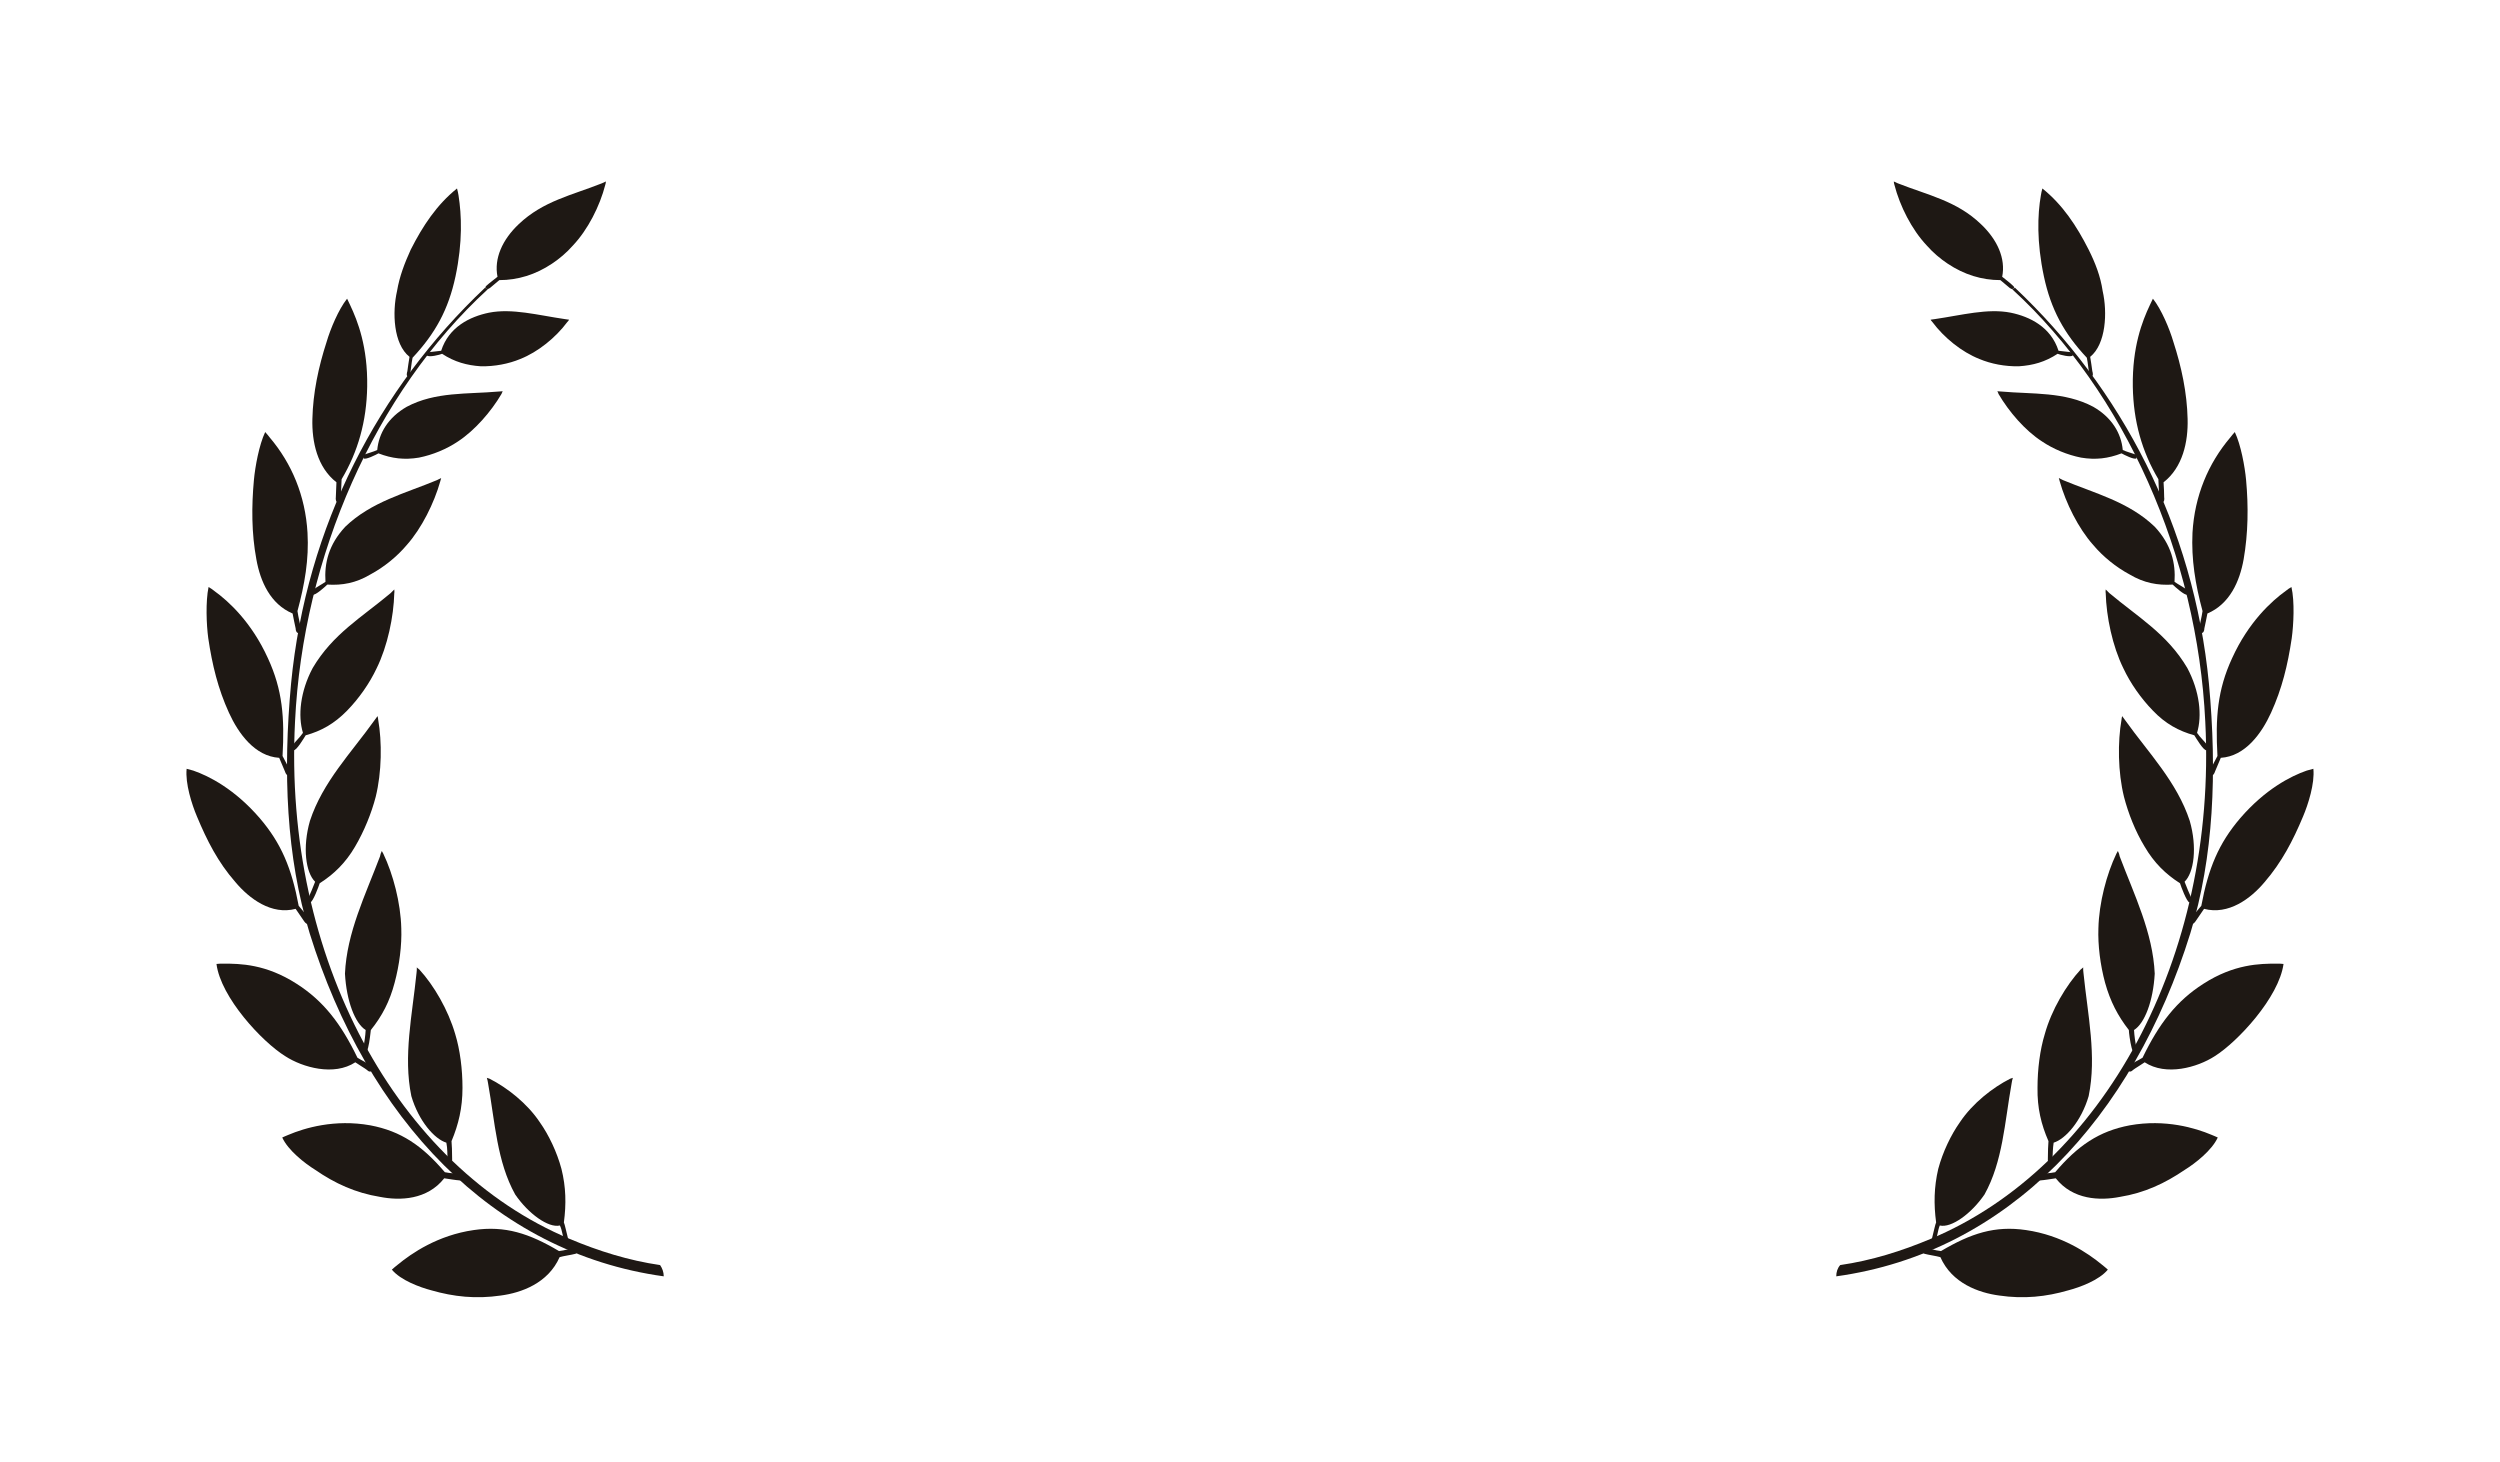
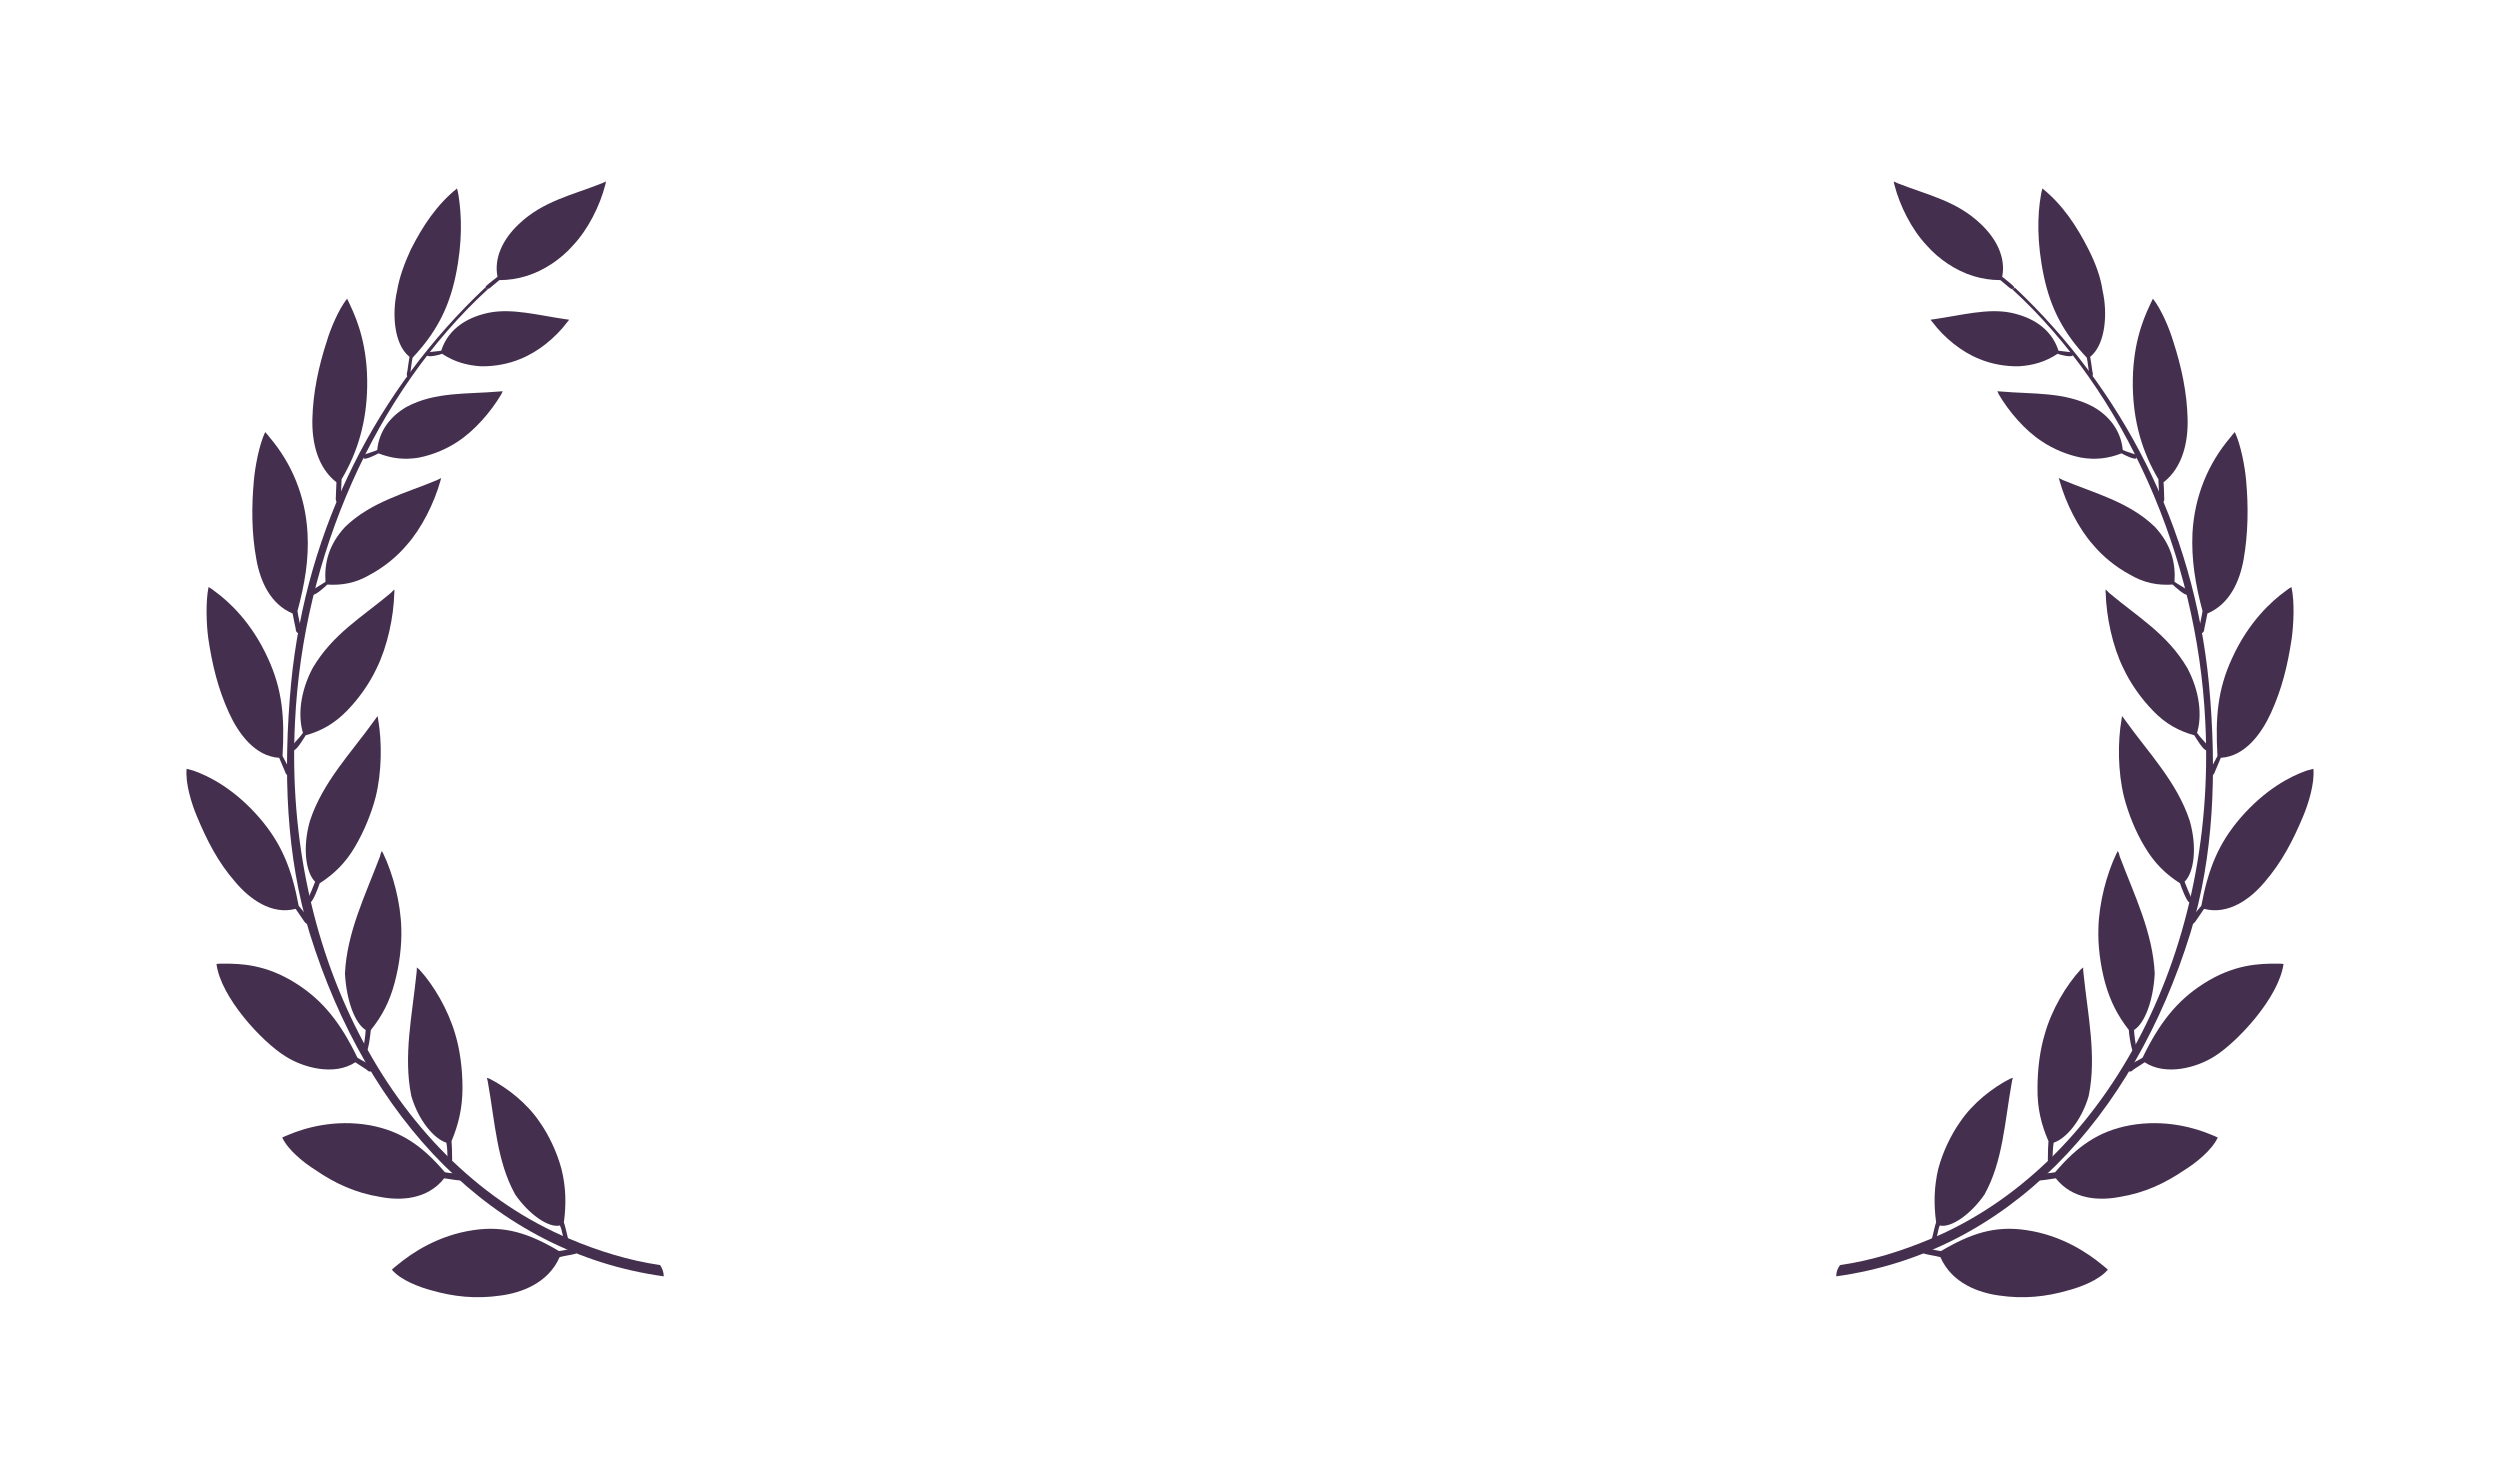
<svg xmlns="http://www.w3.org/2000/svg" version="1.1" id="Layer_1" x="0px" y="0px" viewBox="0 0 821.1 480" enable-background="new 0 0 821.1 480" xml:space="preserve">
  <g>
    <g>
-       <path fill-rule="evenodd" clip-rule="evenodd" fill="#1E1814" d="M603.1,419.2c56.4-7.8,97.5-52.1,116.3-112.7    c7.7-25.1,8.8-52.9,6.1-82c-5-51.9-28.8-97-63.6-129.9c-0.1-0.2-0.2-0.2-0.2-0.1c-0.1,0.2-0.4,0.3-0.6,0.4c-0.2,0.1-0.2,0-0.1,0.2    c36.9,33.8,60.7,87.5,63.3,141.9c4,77.6-33.7,146.3-90.2,169.9c-9.5,4-19.4,7.1-29.7,8.6C603.5,416.5,603.1,417.8,603.1,419.2" />
-       <path fill-rule="evenodd" clip-rule="evenodd" fill="#1E1814" d="M743.8,289.7c-4.6,5.5-11.9,10.9-19.9,8.8    c-0.4,0.6-2.5,3.7-2.8,4.1c-0.4,0.6-1,1.1-1.5,0.7c-0.3-0.2-0.6-0.7-0.2-1.4c1.1-1.4,2.3-2.9,3.6-4.4c2.3-12.3,5.7-20.5,12.8-28.8    c8.2-9.5,16.6-13.8,21.8-15.6c0.8-0.2,1.5-0.4,2.2-0.6c0.5,4.8-1.7,11.7-3.4,15.7C753.1,276.1,749.4,283.2,743.8,289.7" />
-       <path fill-rule="evenodd" clip-rule="evenodd" fill="#1E1814" d="M675.8,116.2c0.7,0.3,4.5,1.3,5,0.5c0.2-0.2,0-1-0.4-1    c-1.4-0.2-3-0.3-4.3-0.5c-2.5-7.8-9.4-11.2-15.7-12.5c-7.6-1.5-16,0.8-24.9,2.1c-0.4,0.1-1,0.1-1.4,0.2c0.1,0.3,0.4,0.5,0.6,0.8    c3.8,5.1,9.6,9.8,15.4,12.1c3.8,1.6,8.4,2.5,13,2.4C667.7,120,671.7,118.9,675.8,116.2" />
-       <path fill-rule="evenodd" clip-rule="evenodd" fill="#1E1814" d="M661,94.9c-0.3,0.1-0.3,0-0.9-0.3c-1.1-1-2-1.6-3.1-2.6    c-6.1,0-11.9-1.8-17.3-5.4c-2.4-1.6-4.8-3.6-6.9-6c-4.9-5.2-8.8-12.9-10.6-19.9c-0.1-0.4-0.2-0.7-0.2-1.1c0.5,0.2,0.9,0.4,1.3,0.6    c9.9,3.9,19.4,5.8,27.3,13.4c5.4,5.1,8.2,11.3,7,17.3c1.2,1,2.5,1.9,3.6,3C661.9,94.5,661.3,94.9,661,94.9" />
-       <path fill-rule="evenodd" clip-rule="evenodd" fill="#1E1814" d="M696.8,148.9c0.7,0.4,4.4,2.3,4.9,1.6c0.2-0.2,0.1-1.1-0.2-1.2    c-1.4-0.5-3-0.9-4.3-1.5c-0.5-5.5-3.6-10.7-9.7-14.2c-9.4-5-20-4.1-30.1-5c-0.5,0-1-0.1-1.4-0.1c0.2,0.3,0.3,0.6,0.4,0.9    c3.4,5.8,8.7,12,14.3,15.6c3.7,2.5,8.3,4.4,12.8,5.3C688.3,151.1,692.4,150.6,696.8,148.9" />
-       <path fill-rule="evenodd" clip-rule="evenodd" fill="#1E1814" d="M745.9,234.1c-3.1,6.8-8.5,14.3-16.5,14.8    c-0.3,0.7-1.7,4-1.9,4.5c-0.2,0.7-0.7,1.5-1.3,1.2c-0.3-0.1-0.6-0.5-0.5-1.2c0.8-1.8,1.7-3.3,2.6-5.1c-0.7-12.6,0-21.7,4.8-32.1    c5.4-11.9,13-18.8,17.6-22.1c0.6-0.5,1.2-0.9,1.9-1.3c1.1,4.8,0.7,12.4,0.1,16.8C751.4,218.4,749.5,226.2,745.9,234.1" />
-       <path fill-rule="evenodd" clip-rule="evenodd" fill="#1E1814" d="M736.9,183.7c-1.3,7.3-4.6,14.7-11.9,17.8    c-0.1,0.8-0.9,4.3-1,4.9c0,0.7-0.3,1.6-1,1.5c-0.2-0.1-0.7-0.2-0.8-1c0.3-1.9,0.9-4.1,1.2-6.2c-2.4-8.9-3.7-17-3.3-25.7    c0.7-12.2,5.2-22.8,12.4-31.3c0.5-0.6,1-1.3,1.5-1.8c2,4.2,3.3,11.4,3.7,15.7C738.5,166.3,738.4,175.1,736.9,183.7" />
-       <path fill-rule="evenodd" clip-rule="evenodd" fill="#1E1814" d="M718.5,137.6c0.2,7.5-1.6,15.9-7.9,20.8c0.1,0.7,0.2,4.4,0.2,4.9    c0.1,0.7,0.1,1.6-0.7,1.7c-0.3,0-0.7,0-0.9-0.8c-0.1-1.9-0.2-4.8-0.3-6.8c-5.4-9.1-8.2-19-8.4-30.4c-0.2-13.1,3.1-21.5,5.6-26.8    c0.3-0.7,0.7-1.4,1-2.1c2.8,3.5,5.5,10,6.7,14.1C716.5,120.5,718.3,129,718.5,137.6" />
-       <path fill-rule="evenodd" clip-rule="evenodd" fill="#1E1814" d="M690.6,95.6c1.6,7,1.1,17.4-4.1,21.6c0.2,0.9,0.6,4.1,0.7,4.7    c0.2,0.7,0.4,1.5-0.3,1.8c-0.3,0.1-0.4,0.1-0.7-0.6c-0.3-2-0.4-3.6-0.8-5.6c-7.5-8-11.8-15.9-14.1-26.7c-2.4-11.3-2.1-20.3-1-26.6    c0.1-0.8,0.3-1.5,0.5-2.3c6.6,5.3,11.2,12.2,15.2,20.1C688.2,86.4,689.9,90.8,690.6,95.6" />
-       <path fill-rule="evenodd" clip-rule="evenodd" fill="#1E1814" d="M713.6,192c0.6,0.6,4,3.7,4.8,3.3c0.2-0.2,0.4-1.2,0-1.5    c-1.3-1-2.9-1.8-4.2-2.7c0.4-6.1-1-12.2-6.5-18.1c-8.5-8.2-19.8-11-30.1-15.3c-0.5-0.2-0.9-0.5-1.4-0.7c0.1,0.4,0.2,0.7,0.3,1.1    c2,7.1,6.1,15.4,11,20.9c3.2,3.8,7.5,7.3,12,9.7C704.2,191.5,708.7,192.3,713.6,192" />
-       <path fill-rule="evenodd" clip-rule="evenodd" fill="#1E1814" d="M720.7,241.5c0.5,0.8,3.1,5.2,4,4.9c0.3,0,0.7-1,0.4-1.5    c-1.1-1.5-2.5-2.7-3.5-4.2c1.7-5.6,0.9-13.6-3.2-21.3c-6.6-11.2-16.2-16.7-25.6-24.6c-0.4-0.4-0.8-0.8-1.2-1.2    c0,0.4-0.1,0.8,0,1.2c0.2,7.7,2.2,17.4,5.8,24.7c2.3,4.9,5.8,9.9,9.7,13.9C711.2,237.7,715.6,240.1,720.7,241.5" />
-       <path fill-rule="evenodd" clip-rule="evenodd" fill="#1E1814" d="M716,290.1c0.3,1,2.2,6.1,3.1,6.3c0.3,0,0.9-0.8,0.7-1.3    c-0.8-1.7-1.6-3.7-2.3-5.5c3.1-3,4.2-11.3,1.7-20c-4.2-12.8-13.6-22.4-21.1-32.9c-0.4-0.5-0.7-1-1.1-1.5c-0.1,0.4-0.2,0.8-0.2,1.1    c-1.3,7.4-1.2,17.3,0.8,25.4c1.4,5.4,3.7,11.3,6.8,16.4C707.5,283.4,711.3,287.1,716,290.1" />
-       <path fill-rule="evenodd" clip-rule="evenodd" fill="#1E1814" d="M727.4,346.9c-5.7,3.7-16,6.6-23,2c-0.5,0.4-3.5,2.2-3.8,2.5    c-0.5,0.5-1.2,0.9-1.7,0.1c-0.2-0.3-0.4-0.8,0.1-1.4c1.4-1,3.1-1.7,4.7-2.7c5.4-11.2,11.2-18.7,20-24.3c10.1-6.5,18.6-6.6,24-6.6    c0.8,0,1.5,0,2.3,0.1C748.5,327.6,734.9,342.2,727.4,346.9" />
-       <path fill-rule="evenodd" clip-rule="evenodd" fill="#1E1814" d="M699.2,338.3c0,0.7,0.4,3.9,0.9,5.8c0.2,0.5,0.2,1.4,1,1.1    c0.3-0.1,0.6-0.7,0.6-1c-0.4-1.9-0.7-4-0.8-5.9c3.5-2.2,6.3-9.5,6.8-18.5c-0.6-13.5-6.7-25.8-11.5-38.5c-0.1-0.6-0.3-1.2-0.6-1.8    c-0.2,0.3-0.3,0.6-0.5,0.9c-3.2,6.7-5.7,16.1-5.9,24.5c-0.2,5.5,0.6,12,2.2,17.9C693.1,328.9,695.6,333.7,699.2,338.3" />
-       <path fill-rule="evenodd" clip-rule="evenodd" fill="#1E1814" d="M696.3,393.1c-6.6,1.3-15.5,1-21.1-6.1c-1.4,0.2-3.7,0.6-5.1,0.7    c-0.4,0-0.7-0.2-0.9-0.8c-0.1-0.4,0-0.8,0.7-1.2c1.6-0.4,3.3-0.3,5.1-0.7c7.4-8.7,14.4-13.5,24.5-15.4c11.7-2.1,21.6,0.9,26.8,3.1    c0.7,0.3,1.5,0.6,2.1,0.9c-1.9,4.2-7.4,8.5-10.8,10.6C711,388.7,704.3,391.8,696.3,393.1" />
-       <path fill-rule="evenodd" clip-rule="evenodd" fill="#1E1814" d="M672.8,374.8c-0.1,0.8-0.2,3.8-0.2,5.8c0,0.5-0.1,1.3,0.7,1.3    c0.4,0,0.7-0.4,0.8-0.8c0.1-1.9,0.1-3.9,0.4-5.8c3.9-1.2,9.1-7.1,11.5-15.3c2.7-13.1-0.3-26.6-1.7-40.4c-0.1-0.6-0.1-1.2-0.1-1.9    c-0.2,0.3-0.6,0.5-0.8,0.7c-4.8,5.2-9.6,13.3-11.8,21.2c-1.6,5.2-2.4,11.6-2.4,17.7C669.1,363.9,670.4,369.3,672.8,374.8" />
-       <path fill-rule="evenodd" clip-rule="evenodd" fill="#1E1814" d="M635.9,401.5c-0.3,0.6-0.8,3.1-1.3,5c-0.1,0.4-0.4,1.1,0.2,1.4    c0.3,0.1,0.8-0.1,0.9-0.4c0.7-1.6,0.7-3.3,1.4-5c3.8,0.9,10.4-3.9,14.7-10.2c6-10.8,6.6-23.6,8.9-36.5c0.1-0.6,0.2-1.2,0.4-1.8    c-0.3,0.1-0.6,0.2-0.9,0.3c-5.7,2.9-12.3,8-16.5,14.3c-2.9,4.1-5.6,9.7-7.1,15.3C635.2,389.9,635.1,395.5,635.9,401.5" />
-       <path fill-rule="evenodd" clip-rule="evenodd" fill="#1E1814" d="M656.6,425.5c-6.7-0.9-15.5-4-19.3-12.6    c-1.4-0.4-3.7-0.7-5.2-1.1c-0.4-0.1-0.6-0.5-0.7-1c0-0.3,0.2-0.8,0.9-0.9c1.7,0.2,3.3,0.8,5.2,1c9.8-5.8,17.7-8.4,27.9-6.9    c11.8,1.7,20.4,7.6,25,11.4c0.7,0.6,1.3,1,1.9,1.6c-2.9,3.5-9.2,5.8-13,6.8C672.1,425.9,664.7,426.7,656.6,425.5" />
+       <path fill-rule="evenodd" clip-rule="evenodd" fill="#44304e" d="M603.1,419.2c56.4-7.8,97.5-52.1,116.3-112.7    c7.7-25.1,8.8-52.9,6.1-82c-5-51.9-28.8-97-63.6-129.9c-0.1-0.2-0.2-0.2-0.2-0.1c-0.1,0.2-0.4,0.3-0.6,0.4c-0.2,0.1-0.2,0-0.1,0.2    c36.9,33.8,60.7,87.5,63.3,141.9c4,77.6-33.7,146.3-90.2,169.9c-9.5,4-19.4,7.1-29.7,8.6C603.5,416.5,603.1,417.8,603.1,419.2" />
+       <path fill-rule="evenodd" clip-rule="evenodd" fill="#44304e" d="M743.8,289.7c-4.6,5.5-11.9,10.9-19.9,8.8    c-0.4,0.6-2.5,3.7-2.8,4.1c-0.4,0.6-1,1.1-1.5,0.7c-0.3-0.2-0.6-0.7-0.2-1.4c1.1-1.4,2.3-2.9,3.6-4.4c2.3-12.3,5.7-20.5,12.8-28.8    c8.2-9.5,16.6-13.8,21.8-15.6c0.8-0.2,1.5-0.4,2.2-0.6c0.5,4.8-1.7,11.7-3.4,15.7C753.1,276.1,749.4,283.2,743.8,289.7" />
+       <path fill-rule="evenodd" clip-rule="evenodd" fill="#44304e" d="M675.8,116.2c0.7,0.3,4.5,1.3,5,0.5c0.2-0.2,0-1-0.4-1    c-1.4-0.2-3-0.3-4.3-0.5c-2.5-7.8-9.4-11.2-15.7-12.5c-7.6-1.5-16,0.8-24.9,2.1c-0.4,0.1-1,0.1-1.4,0.2c0.1,0.3,0.4,0.5,0.6,0.8    c3.8,5.1,9.6,9.8,15.4,12.1c3.8,1.6,8.4,2.5,13,2.4C667.7,120,671.7,118.9,675.8,116.2" />
+       <path fill-rule="evenodd" clip-rule="evenodd" fill="#44304e" d="M661,94.9c-0.3,0.1-0.3,0-0.9-0.3c-1.1-1-2-1.6-3.1-2.6    c-6.1,0-11.9-1.8-17.3-5.4c-2.4-1.6-4.8-3.6-6.9-6c-4.9-5.2-8.8-12.9-10.6-19.9c-0.1-0.4-0.2-0.7-0.2-1.1c0.5,0.2,0.9,0.4,1.3,0.6    c9.9,3.9,19.4,5.8,27.3,13.4c5.4,5.1,8.2,11.3,7,17.3c1.2,1,2.5,1.9,3.6,3C661.9,94.5,661.3,94.9,661,94.9" />
+       <path fill-rule="evenodd" clip-rule="evenodd" fill="#44304e" d="M696.8,148.9c0.7,0.4,4.4,2.3,4.9,1.6c0.2-0.2,0.1-1.1-0.2-1.2    c-1.4-0.5-3-0.9-4.3-1.5c-0.5-5.5-3.6-10.7-9.7-14.2c-9.4-5-20-4.1-30.1-5c-0.5,0-1-0.1-1.4-0.1c0.2,0.3,0.3,0.6,0.4,0.9    c3.4,5.8,8.7,12,14.3,15.6c3.7,2.5,8.3,4.4,12.8,5.3C688.3,151.1,692.4,150.6,696.8,148.9" />
+       <path fill-rule="evenodd" clip-rule="evenodd" fill="#44304e" d="M745.9,234.1c-3.1,6.8-8.5,14.3-16.5,14.8    c-0.3,0.7-1.7,4-1.9,4.5c-0.2,0.7-0.7,1.5-1.3,1.2c-0.3-0.1-0.6-0.5-0.5-1.2c0.8-1.8,1.7-3.3,2.6-5.1c-0.7-12.6,0-21.7,4.8-32.1    c5.4-11.9,13-18.8,17.6-22.1c0.6-0.5,1.2-0.9,1.9-1.3c1.1,4.8,0.7,12.4,0.1,16.8C751.4,218.4,749.5,226.2,745.9,234.1" />
+       <path fill-rule="evenodd" clip-rule="evenodd" fill="#44304e" d="M736.9,183.7c-1.3,7.3-4.6,14.7-11.9,17.8    c-0.1,0.8-0.9,4.3-1,4.9c0,0.7-0.3,1.6-1,1.5c-0.2-0.1-0.7-0.2-0.8-1c0.3-1.9,0.9-4.1,1.2-6.2c-2.4-8.9-3.7-17-3.3-25.7    c0.7-12.2,5.2-22.8,12.4-31.3c0.5-0.6,1-1.3,1.5-1.8c2,4.2,3.3,11.4,3.7,15.7C738.5,166.3,738.4,175.1,736.9,183.7" />
+       <path fill-rule="evenodd" clip-rule="evenodd" fill="#44304e" d="M718.5,137.6c0.2,7.5-1.6,15.9-7.9,20.8c0.1,0.7,0.2,4.4,0.2,4.9    c0.1,0.7,0.1,1.6-0.7,1.7c-0.3,0-0.7,0-0.9-0.8c-0.1-1.9-0.2-4.8-0.3-6.8c-5.4-9.1-8.2-19-8.4-30.4c-0.2-13.1,3.1-21.5,5.6-26.8    c0.3-0.7,0.7-1.4,1-2.1c2.8,3.5,5.5,10,6.7,14.1C716.5,120.5,718.3,129,718.5,137.6" />
+       <path fill-rule="evenodd" clip-rule="evenodd" fill="#44304e" d="M690.6,95.6c1.6,7,1.1,17.4-4.1,21.6c0.2,0.9,0.6,4.1,0.7,4.7    c0.2,0.7,0.4,1.5-0.3,1.8c-0.3,0.1-0.4,0.1-0.7-0.6c-0.3-2-0.4-3.6-0.8-5.6c-7.5-8-11.8-15.9-14.1-26.7c-2.4-11.3-2.1-20.3-1-26.6    c0.1-0.8,0.3-1.5,0.5-2.3c6.6,5.3,11.2,12.2,15.2,20.1C688.2,86.4,689.9,90.8,690.6,95.6" />
+       <path fill-rule="evenodd" clip-rule="evenodd" fill="#44304e" d="M713.6,192c0.6,0.6,4,3.7,4.8,3.3c0.2-0.2,0.4-1.2,0-1.5    c-1.3-1-2.9-1.8-4.2-2.7c0.4-6.1-1-12.2-6.5-18.1c-8.5-8.2-19.8-11-30.1-15.3c-0.5-0.2-0.9-0.5-1.4-0.7c0.1,0.4,0.2,0.7,0.3,1.1    c2,7.1,6.1,15.4,11,20.9c3.2,3.8,7.5,7.3,12,9.7C704.2,191.5,708.7,192.3,713.6,192" />
+       <path fill-rule="evenodd" clip-rule="evenodd" fill="#44304e" d="M720.7,241.5c0.5,0.8,3.1,5.2,4,4.9c0.3,0,0.7-1,0.4-1.5    c-1.1-1.5-2.5-2.7-3.5-4.2c1.7-5.6,0.9-13.6-3.2-21.3c-6.6-11.2-16.2-16.7-25.6-24.6c-0.4-0.4-0.8-0.8-1.2-1.2    c0,0.4-0.1,0.8,0,1.2c0.2,7.7,2.2,17.4,5.8,24.7c2.3,4.9,5.8,9.9,9.7,13.9C711.2,237.7,715.6,240.1,720.7,241.5" />
+       <path fill-rule="evenodd" clip-rule="evenodd" fill="#44304e" d="M716,290.1c0.3,1,2.2,6.1,3.1,6.3c0.3,0,0.9-0.8,0.7-1.3    c-0.8-1.7-1.6-3.7-2.3-5.5c3.1-3,4.2-11.3,1.7-20c-4.2-12.8-13.6-22.4-21.1-32.9c-0.4-0.5-0.7-1-1.1-1.5c-0.1,0.4-0.2,0.8-0.2,1.1    c-1.3,7.4-1.2,17.3,0.8,25.4c1.4,5.4,3.7,11.3,6.8,16.4C707.5,283.4,711.3,287.1,716,290.1" />
+       <path fill-rule="evenodd" clip-rule="evenodd" fill="#44304e" d="M727.4,346.9c-5.7,3.7-16,6.6-23,2c-0.5,0.4-3.5,2.2-3.8,2.5    c-0.5,0.5-1.2,0.9-1.7,0.1c-0.2-0.3-0.4-0.8,0.1-1.4c1.4-1,3.1-1.7,4.7-2.7c5.4-11.2,11.2-18.7,20-24.3c10.1-6.5,18.6-6.6,24-6.6    c0.8,0,1.5,0,2.3,0.1C748.5,327.6,734.9,342.2,727.4,346.9" />
+       <path fill-rule="evenodd" clip-rule="evenodd" fill="#44304e" d="M699.2,338.3c0,0.7,0.4,3.9,0.9,5.8c0.2,0.5,0.2,1.4,1,1.1    c0.3-0.1,0.6-0.7,0.6-1c-0.4-1.9-0.7-4-0.8-5.9c3.5-2.2,6.3-9.5,6.8-18.5c-0.6-13.5-6.7-25.8-11.5-38.5c-0.1-0.6-0.3-1.2-0.6-1.8    c-0.2,0.3-0.3,0.6-0.5,0.9c-3.2,6.7-5.7,16.1-5.9,24.5c-0.2,5.5,0.6,12,2.2,17.9C693.1,328.9,695.6,333.7,699.2,338.3" />
+       <path fill-rule="evenodd" clip-rule="evenodd" fill="#44304e" d="M696.3,393.1c-6.6,1.3-15.5,1-21.1-6.1c-1.4,0.2-3.7,0.6-5.1,0.7    c-0.4,0-0.7-0.2-0.9-0.8c-0.1-0.4,0-0.8,0.7-1.2c1.6-0.4,3.3-0.3,5.1-0.7c7.4-8.7,14.4-13.5,24.5-15.4c11.7-2.1,21.6,0.9,26.8,3.1    c0.7,0.3,1.5,0.6,2.1,0.9c-1.9,4.2-7.4,8.5-10.8,10.6C711,388.7,704.3,391.8,696.3,393.1" />
+       <path fill-rule="evenodd" clip-rule="evenodd" fill="#44304e" d="M672.8,374.8c-0.1,0.8-0.2,3.8-0.2,5.8c0,0.5-0.1,1.3,0.7,1.3    c0.4,0,0.7-0.4,0.8-0.8c0.1-1.9,0.1-3.9,0.4-5.8c3.9-1.2,9.1-7.1,11.5-15.3c2.7-13.1-0.3-26.6-1.7-40.4c-0.1-0.6-0.1-1.2-0.1-1.9    c-0.2,0.3-0.6,0.5-0.8,0.7c-4.8,5.2-9.6,13.3-11.8,21.2c-1.6,5.2-2.4,11.6-2.4,17.7C669.1,363.9,670.4,369.3,672.8,374.8" />
+       <path fill-rule="evenodd" clip-rule="evenodd" fill="#44304e" d="M635.9,401.5c-0.3,0.6-0.8,3.1-1.3,5c-0.1,0.4-0.4,1.1,0.2,1.4    c0.3,0.1,0.8-0.1,0.9-0.4c0.7-1.6,0.7-3.3,1.4-5c3.8,0.9,10.4-3.9,14.7-10.2c6-10.8,6.6-23.6,8.9-36.5c0.1-0.6,0.2-1.2,0.4-1.8    c-0.3,0.1-0.6,0.2-0.9,0.3c-5.7,2.9-12.3,8-16.5,14.3c-2.9,4.1-5.6,9.7-7.1,15.3C635.2,389.9,635.1,395.5,635.9,401.5" />
+       <path fill-rule="evenodd" clip-rule="evenodd" fill="#44304e" d="M656.6,425.5c-6.7-0.9-15.5-4-19.3-12.6    c-1.4-0.4-3.7-0.7-5.2-1.1c-0.4-0.1-0.6-0.5-0.7-1c0-0.3,0.2-0.8,0.9-0.9c1.7,0.2,3.3,0.8,5.2,1c9.8-5.8,17.7-8.4,27.9-6.9    c11.8,1.7,20.4,7.6,25,11.4c0.7,0.6,1.3,1,1.9,1.6c-2.9,3.5-9.2,5.8-13,6.8C672.1,425.9,664.7,426.7,656.6,425.5" />
    </g>
    <g>
-       <path fill-rule="evenodd" clip-rule="evenodd" fill="#1E1814" d="M218,419.2c-56.4-7.8-97.5-52.1-116.3-112.7    c-7.7-25.1-8.8-52.9-6.1-82c5-51.9,28.8-97,63.6-129.9c0.1-0.2,0.2-0.2,0.2-0.1c0.1,0.2,0.4,0.3,0.6,0.4c0.2,0.1,0.3,0,0.1,0.2    C123.2,129,99.5,182.7,96.9,237c-4,77.6,33.7,146.3,90.2,169.9c9.5,4,19.4,7.1,29.7,8.6C217.5,416.5,218,417.8,218,419.2" />
-       <path fill-rule="evenodd" clip-rule="evenodd" fill="#1E1814" d="M77.3,289.7c4.6,5.5,11.9,10.9,19.8,8.8c0.4,0.6,2.5,3.7,2.8,4.1    c0.4,0.6,1,1.1,1.5,0.7c0.3-0.2,0.6-0.7,0.3-1.4c-1.1-1.4-2.3-2.9-3.6-4.4c-2.3-12.3-5.7-20.5-12.8-28.8    c-8.2-9.5-16.6-13.8-21.8-15.6c-0.8-0.2-1.5-0.4-2.2-0.6c-0.5,4.8,1.7,11.7,3.4,15.7C68,276.1,71.6,283.2,77.3,289.7" />
-       <path fill-rule="evenodd" clip-rule="evenodd" fill="#1E1814" d="M145.2,116.2c-0.6,0.3-4.5,1.3-5,0.5c-0.2-0.2,0.1-1,0.4-1    c1.4-0.2,3-0.3,4.3-0.5c2.5-7.8,9.4-11.2,15.7-12.5c7.6-1.5,16,0.8,24.9,2.1c0.4,0.1,0.9,0.1,1.4,0.2c-0.1,0.3-0.4,0.5-0.6,0.8    c-3.8,5.1-9.6,9.8-15.4,12.1c-3.8,1.6-8.5,2.5-13,2.4C153.4,120,149.3,118.9,145.2,116.2" />
-       <path fill-rule="evenodd" clip-rule="evenodd" fill="#1E1814" d="M160,94.9c0.3,0.1,0.3,0,0.9-0.3c1.1-1,2-1.6,3.1-2.6    c6.1,0,11.9-1.8,17.3-5.4c2.4-1.6,4.8-3.6,6.9-6c4.9-5.2,8.8-12.9,10.6-19.9c0.1-0.4,0.2-0.7,0.2-1.1c-0.4,0.2-0.9,0.4-1.3,0.6    c-9.8,3.9-19.3,5.8-27.3,13.4c-5.4,5.1-8.2,11.3-7,17.3c-1.2,1-2.5,1.9-3.7,3C159.1,94.5,159.7,94.9,160,94.9" />
-       <path fill-rule="evenodd" clip-rule="evenodd" fill="#1E1814" d="M124.3,148.9c-0.7,0.4-4.4,2.3-4.9,1.6c-0.2-0.2-0.1-1.1,0.2-1.2    c1.4-0.5,3-0.9,4.3-1.5c0.5-5.5,3.6-10.7,9.7-14.2c9.4-5,20-4.1,30.1-5c0.5,0,1-0.1,1.4-0.1c-0.1,0.3-0.3,0.6-0.4,0.9    c-3.4,5.8-8.8,12-14.3,15.6c-3.7,2.5-8.3,4.4-12.8,5.3C132.8,151.1,128.7,150.6,124.3,148.9" />
-       <path fill-rule="evenodd" clip-rule="evenodd" fill="#1E1814" d="M75.2,234.1c3.1,6.8,8.5,14.3,16.5,14.8c0.3,0.7,1.7,4,1.9,4.5    c0.2,0.7,0.7,1.5,1.3,1.2c0.3-0.1,0.6-0.5,0.5-1.2c-0.8-1.8-1.7-3.3-2.6-5.1c0.7-12.6,0-21.7-4.8-32.1    c-5.4-11.9-13-18.8-17.6-22.1c-0.6-0.5-1.2-0.9-1.9-1.3c-1,4.8-0.7,12.4-0.1,16.8C69.7,218.4,71.6,226.2,75.2,234.1" />
-       <path fill-rule="evenodd" clip-rule="evenodd" fill="#1E1814" d="M84.2,183.7c1.3,7.3,4.6,14.7,11.9,17.8c0.1,0.8,0.9,4.3,1,4.9    c0,0.7,0.3,1.6,1,1.5c0.2-0.1,0.7-0.2,0.8-1c-0.3-1.9-0.9-4.1-1.2-6.2c2.4-8.9,3.8-17,3.3-25.7c-0.7-12.2-5.2-22.8-12.4-31.3    c-0.5-0.6-1-1.3-1.5-1.8c-2,4.2-3.3,11.4-3.7,15.7C82.6,166.3,82.6,175.1,84.2,183.7" />
-       <path fill-rule="evenodd" clip-rule="evenodd" fill="#1E1814" d="M102.6,137.6c-0.2,7.5,1.6,15.9,7.9,20.8c0,0.7-0.2,4.4-0.2,4.9    c-0.1,0.7,0,1.6,0.7,1.7c0.3,0,0.7,0,0.9-0.8c0.1-1.9,0.2-4.8,0.3-6.8c5.4-9.1,8.2-19,8.4-30.4c0.2-13.1-3.1-21.5-5.6-26.8    c-0.3-0.7-0.7-1.4-1-2.1c-2.8,3.5-5.5,10-6.7,14.1C104.6,120.5,102.8,129,102.6,137.6" />
-       <path fill-rule="evenodd" clip-rule="evenodd" fill="#1E1814" d="M130.4,95.6c-1.6,7-1.2,17.4,4.1,21.6c-0.2,0.9-0.6,4.1-0.7,4.7    c-0.2,0.7-0.4,1.5,0.2,1.8c0.3,0.1,0.4,0.1,0.7-0.6c0.3-2,0.4-3.6,0.8-5.6c7.5-8,11.8-15.9,14.1-26.7c2.4-11.3,2-20.3,1-26.6    c-0.1-0.8-0.3-1.5-0.5-2.3c-6.6,5.3-11.2,12.2-15.2,20.1C132.9,86.4,131.2,90.8,130.4,95.6" />
-       <path fill-rule="evenodd" clip-rule="evenodd" fill="#1E1814" d="M107.5,192c-0.6,0.6-4,3.7-4.8,3.3c-0.2-0.2-0.4-1.2,0-1.5    c1.3-1,2.9-1.8,4.2-2.7c-0.4-6.1,1-12.2,6.5-18.1c8.5-8.2,19.8-11,30.1-15.3c0.5-0.2,0.9-0.5,1.4-0.7c-0.1,0.4-0.2,0.7-0.3,1.1    c-2,7.1-6.1,15.4-11,20.9c-3.2,3.8-7.5,7.3-12,9.7C116.9,191.5,112.4,192.3,107.5,192" />
-       <path fill-rule="evenodd" clip-rule="evenodd" fill="#1E1814" d="M100.4,241.5c-0.5,0.8-3.1,5.2-4,4.9c-0.3,0-0.7-1-0.4-1.5    c1.1-1.5,2.5-2.7,3.5-4.2c-1.7-5.6-0.9-13.6,3.2-21.3c6.6-11.2,16.2-16.7,25.6-24.6c0.4-0.4,0.8-0.8,1.2-1.2c0,0.4,0.1,0.8,0,1.2    c-0.2,7.7-2.2,17.4-5.8,24.7c-2.3,4.9-5.8,9.9-9.7,13.9C109.8,237.7,105.5,240.1,100.4,241.5" />
-       <path fill-rule="evenodd" clip-rule="evenodd" fill="#1E1814" d="M105,290.1c-0.3,1-2.2,6.1-3.1,6.3c-0.3,0-0.9-0.8-0.7-1.3    c0.8-1.7,1.6-3.7,2.3-5.5c-3.1-3-4.2-11.3-1.7-20c4.2-12.8,13.6-22.4,21.1-32.9c0.4-0.5,0.7-1,1.1-1.5c0.1,0.4,0.2,0.8,0.2,1.1    c1.3,7.4,1.2,17.3-0.8,25.4c-1.4,5.4-3.8,11.3-6.8,16.4C113.5,283.4,109.7,287.1,105,290.1" />
-       <path fill-rule="evenodd" clip-rule="evenodd" fill="#1E1814" d="M93.7,346.9c5.7,3.7,16,6.6,23,2c0.5,0.4,3.5,2.2,3.8,2.5    c0.5,0.5,1.2,0.9,1.7,0.1c0.3-0.3,0.4-0.8-0.1-1.4c-1.5-1-3.1-1.7-4.7-2.7c-5.4-11.2-11.2-18.7-20-24.3c-10.1-6.5-18.6-6.6-24-6.6    c-0.8,0-1.5,0-2.3,0.1C72.5,327.6,86.1,342.2,93.7,346.9" />
-       <path fill-rule="evenodd" clip-rule="evenodd" fill="#1E1814" d="M121.8,338.3c-0.1,0.7-0.4,3.9-0.9,5.8c-0.2,0.5-0.2,1.4-1,1.1    c-0.3-0.1-0.6-0.7-0.6-1c0.4-1.9,0.7-4,0.8-5.9c-3.5-2.2-6.3-9.5-6.8-18.5c0.6-13.5,6.7-25.8,11.5-38.5c0.1-0.6,0.3-1.2,0.6-1.8    c0.2,0.3,0.3,0.6,0.5,0.9c3.2,6.7,5.7,16.1,5.9,24.5c0.2,5.5-0.6,12-2.2,17.9C128,328.9,125.5,333.7,121.8,338.3" />
-       <path fill-rule="evenodd" clip-rule="evenodd" fill="#1E1814" d="M124.8,393.1c6.6,1.3,15.5,1,21.1-6.1c1.4,0.2,3.7,0.6,5.1,0.7    c0.4,0,0.7-0.2,0.9-0.8c0.1-0.4,0-0.8-0.7-1.2c-1.7-0.4-3.3-0.3-5.1-0.7c-7.4-8.7-14.4-13.5-24.5-15.4    c-11.7-2.1-21.6,0.9-26.8,3.1c-0.7,0.3-1.5,0.6-2.1,0.9c1.9,4.2,7.4,8.5,10.8,10.6C110,388.7,116.8,391.8,124.8,393.1" />
-       <path fill-rule="evenodd" clip-rule="evenodd" fill="#1E1814" d="M148.3,374.8c0.1,0.8,0.2,3.8,0.2,5.8c0,0.5,0.1,1.3-0.7,1.3    c-0.4,0-0.7-0.4-0.8-0.8c-0.1-1.9,0-3.9-0.4-5.8c-3.9-1.2-9.1-7.1-11.5-15.3c-2.7-13.1,0.3-26.6,1.7-40.4c0.1-0.6,0.1-1.2,0.1-1.9    c0.2,0.3,0.6,0.5,0.8,0.7c4.8,5.2,9.5,13.3,11.8,21.2c1.6,5.2,2.4,11.6,2.4,17.7C151.9,363.9,150.6,369.3,148.3,374.8" />
-       <path fill-rule="evenodd" clip-rule="evenodd" fill="#1E1814" d="M185.2,401.5c0.3,0.6,0.8,3.1,1.3,5c0.1,0.4,0.4,1.1-0.2,1.4    c-0.4,0.1-0.8-0.1-0.9-0.4c-0.7-1.6-0.7-3.3-1.5-5c-3.8,0.9-10.4-3.9-14.7-10.2c-6-10.8-6.6-23.6-8.9-36.5    c-0.1-0.6-0.2-1.2-0.4-1.8c0.3,0.1,0.6,0.2,0.9,0.3c5.7,2.9,12.3,8,16.5,14.3c2.9,4.1,5.6,9.7,7.1,15.3    C185.9,389.9,186,395.5,185.2,401.5" />
-       <path fill-rule="evenodd" clip-rule="evenodd" fill="#1E1814" d="M164.5,425.5c6.7-0.9,15.5-4,19.3-12.6c1.3-0.4,3.7-0.7,5.2-1.1    c0.4-0.1,0.6-0.5,0.7-1c0-0.3-0.2-0.8-0.9-0.9c-1.7,0.2-3.3,0.8-5.2,1c-9.8-5.8-17.7-8.4-28-6.9c-11.8,1.7-20.4,7.6-25,11.4    c-0.7,0.6-1.3,1-1.9,1.6c2.9,3.5,9.2,5.8,13,6.8C149,425.9,156.3,426.7,164.5,425.5" />
+       <path fill-rule="evenodd" clip-rule="evenodd" fill="#44304e" d="M218,419.2c-56.4-7.8-97.5-52.1-116.3-112.7    c-7.7-25.1-8.8-52.9-6.1-82c5-51.9,28.8-97,63.6-129.9c0.1-0.2,0.2-0.2,0.2-0.1c0.1,0.2,0.4,0.3,0.6,0.4c0.2,0.1,0.3,0,0.1,0.2    C123.2,129,99.5,182.7,96.9,237c-4,77.6,33.7,146.3,90.2,169.9c9.5,4,19.4,7.1,29.7,8.6C217.5,416.5,218,417.8,218,419.2" />
+       <path fill-rule="evenodd" clip-rule="evenodd" fill="#44304e" d="M77.3,289.7c4.6,5.5,11.9,10.9,19.8,8.8c0.4,0.6,2.5,3.7,2.8,4.1    c0.4,0.6,1,1.1,1.5,0.7c0.3-0.2,0.6-0.7,0.3-1.4c-1.1-1.4-2.3-2.9-3.6-4.4c-2.3-12.3-5.7-20.5-12.8-28.8    c-8.2-9.5-16.6-13.8-21.8-15.6c-0.8-0.2-1.5-0.4-2.2-0.6c-0.5,4.8,1.7,11.7,3.4,15.7C68,276.1,71.6,283.2,77.3,289.7" />
+       <path fill-rule="evenodd" clip-rule="evenodd" fill="#44304e" d="M145.2,116.2c-0.6,0.3-4.5,1.3-5,0.5c-0.2-0.2,0.1-1,0.4-1    c1.4-0.2,3-0.3,4.3-0.5c2.5-7.8,9.4-11.2,15.7-12.5c7.6-1.5,16,0.8,24.9,2.1c0.4,0.1,0.9,0.1,1.4,0.2c-0.1,0.3-0.4,0.5-0.6,0.8    c-3.8,5.1-9.6,9.8-15.4,12.1c-3.8,1.6-8.5,2.5-13,2.4C153.4,120,149.3,118.9,145.2,116.2" />
+       <path fill-rule="evenodd" clip-rule="evenodd" fill="#44304e" d="M160,94.9c0.3,0.1,0.3,0,0.9-0.3c1.1-1,2-1.6,3.1-2.6    c6.1,0,11.9-1.8,17.3-5.4c2.4-1.6,4.8-3.6,6.9-6c4.9-5.2,8.8-12.9,10.6-19.9c0.1-0.4,0.2-0.7,0.2-1.1c-0.4,0.2-0.9,0.4-1.3,0.6    c-9.8,3.9-19.3,5.8-27.3,13.4c-5.4,5.1-8.2,11.3-7,17.3c-1.2,1-2.5,1.9-3.7,3C159.1,94.5,159.7,94.9,160,94.9" />
+       <path fill-rule="evenodd" clip-rule="evenodd" fill="#44304e" d="M124.3,148.9c-0.7,0.4-4.4,2.3-4.9,1.6c-0.2-0.2-0.1-1.1,0.2-1.2    c1.4-0.5,3-0.9,4.3-1.5c0.5-5.5,3.6-10.7,9.7-14.2c9.4-5,20-4.1,30.1-5c0.5,0,1-0.1,1.4-0.1c-0.1,0.3-0.3,0.6-0.4,0.9    c-3.4,5.8-8.8,12-14.3,15.6c-3.7,2.5-8.3,4.4-12.8,5.3C132.8,151.1,128.7,150.6,124.3,148.9" />
+       <path fill-rule="evenodd" clip-rule="evenodd" fill="#44304e" d="M75.2,234.1c3.1,6.8,8.5,14.3,16.5,14.8c0.3,0.7,1.7,4,1.9,4.5    c0.2,0.7,0.7,1.5,1.3,1.2c0.3-0.1,0.6-0.5,0.5-1.2c-0.8-1.8-1.7-3.3-2.6-5.1c0.7-12.6,0-21.7-4.8-32.1    c-5.4-11.9-13-18.8-17.6-22.1c-0.6-0.5-1.2-0.9-1.9-1.3c-1,4.8-0.7,12.4-0.1,16.8C69.7,218.4,71.6,226.2,75.2,234.1" />
+       <path fill-rule="evenodd" clip-rule="evenodd" fill="#44304e" d="M84.2,183.7c1.3,7.3,4.6,14.7,11.9,17.8c0.1,0.8,0.9,4.3,1,4.9    c0,0.7,0.3,1.6,1,1.5c0.2-0.1,0.7-0.2,0.8-1c-0.3-1.9-0.9-4.1-1.2-6.2c2.4-8.9,3.8-17,3.3-25.7c-0.7-12.2-5.2-22.8-12.4-31.3    c-0.5-0.6-1-1.3-1.5-1.8c-2,4.2-3.3,11.4-3.7,15.7C82.6,166.3,82.6,175.1,84.2,183.7" />
+       <path fill-rule="evenodd" clip-rule="evenodd" fill="#44304e" d="M102.6,137.6c-0.2,7.5,1.6,15.9,7.9,20.8c0,0.7-0.2,4.4-0.2,4.9    c-0.1,0.7,0,1.6,0.7,1.7c0.3,0,0.7,0,0.9-0.8c0.1-1.9,0.2-4.8,0.3-6.8c5.4-9.1,8.2-19,8.4-30.4c0.2-13.1-3.1-21.5-5.6-26.8    c-0.3-0.7-0.7-1.4-1-2.1c-2.8,3.5-5.5,10-6.7,14.1C104.6,120.5,102.8,129,102.6,137.6" />
+       <path fill-rule="evenodd" clip-rule="evenodd" fill="#44304e" d="M130.4,95.6c-1.6,7-1.2,17.4,4.1,21.6c-0.2,0.9-0.6,4.1-0.7,4.7    c-0.2,0.7-0.4,1.5,0.2,1.8c0.3,0.1,0.4,0.1,0.7-0.6c0.3-2,0.4-3.6,0.8-5.6c7.5-8,11.8-15.9,14.1-26.7c2.4-11.3,2-20.3,1-26.6    c-0.1-0.8-0.3-1.5-0.5-2.3c-6.6,5.3-11.2,12.2-15.2,20.1C132.9,86.4,131.2,90.8,130.4,95.6" />
+       <path fill-rule="evenodd" clip-rule="evenodd" fill="#44304e" d="M107.5,192c-0.6,0.6-4,3.7-4.8,3.3c-0.2-0.2-0.4-1.2,0-1.5    c1.3-1,2.9-1.8,4.2-2.7c-0.4-6.1,1-12.2,6.5-18.1c8.5-8.2,19.8-11,30.1-15.3c0.5-0.2,0.9-0.5,1.4-0.7c-0.1,0.4-0.2,0.7-0.3,1.1    c-2,7.1-6.1,15.4-11,20.9c-3.2,3.8-7.5,7.3-12,9.7C116.9,191.5,112.4,192.3,107.5,192" />
+       <path fill-rule="evenodd" clip-rule="evenodd" fill="#44304e" d="M100.4,241.5c-0.5,0.8-3.1,5.2-4,4.9c-0.3,0-0.7-1-0.4-1.5    c1.1-1.5,2.5-2.7,3.5-4.2c-1.7-5.6-0.9-13.6,3.2-21.3c6.6-11.2,16.2-16.7,25.6-24.6c0.4-0.4,0.8-0.8,1.2-1.2c0,0.4,0.1,0.8,0,1.2    c-0.2,7.7-2.2,17.4-5.8,24.7c-2.3,4.9-5.8,9.9-9.7,13.9C109.8,237.7,105.5,240.1,100.4,241.5" />
+       <path fill-rule="evenodd" clip-rule="evenodd" fill="#44304e" d="M105,290.1c-0.3,1-2.2,6.1-3.1,6.3c-0.3,0-0.9-0.8-0.7-1.3    c0.8-1.7,1.6-3.7,2.3-5.5c-3.1-3-4.2-11.3-1.7-20c4.2-12.8,13.6-22.4,21.1-32.9c0.4-0.5,0.7-1,1.1-1.5c0.1,0.4,0.2,0.8,0.2,1.1    c1.3,7.4,1.2,17.3-0.8,25.4c-1.4,5.4-3.8,11.3-6.8,16.4C113.5,283.4,109.7,287.1,105,290.1" />
+       <path fill-rule="evenodd" clip-rule="evenodd" fill="#44304e" d="M93.7,346.9c5.7,3.7,16,6.6,23,2c0.5,0.4,3.5,2.2,3.8,2.5    c0.5,0.5,1.2,0.9,1.7,0.1c0.3-0.3,0.4-0.8-0.1-1.4c-1.5-1-3.1-1.7-4.7-2.7c-5.4-11.2-11.2-18.7-20-24.3c-10.1-6.5-18.6-6.6-24-6.6    c-0.8,0-1.5,0-2.3,0.1C72.5,327.6,86.1,342.2,93.7,346.9" />
+       <path fill-rule="evenodd" clip-rule="evenodd" fill="#44304e" d="M121.8,338.3c-0.1,0.7-0.4,3.9-0.9,5.8c-0.2,0.5-0.2,1.4-1,1.1    c-0.3-0.1-0.6-0.7-0.6-1c0.4-1.9,0.7-4,0.8-5.9c-3.5-2.2-6.3-9.5-6.8-18.5c0.6-13.5,6.7-25.8,11.5-38.5c0.1-0.6,0.3-1.2,0.6-1.8    c0.2,0.3,0.3,0.6,0.5,0.9c3.2,6.7,5.7,16.1,5.9,24.5c0.2,5.5-0.6,12-2.2,17.9C128,328.9,125.5,333.7,121.8,338.3" />
+       <path fill-rule="evenodd" clip-rule="evenodd" fill="#44304e" d="M124.8,393.1c6.6,1.3,15.5,1,21.1-6.1c1.4,0.2,3.7,0.6,5.1,0.7    c0.4,0,0.7-0.2,0.9-0.8c0.1-0.4,0-0.8-0.7-1.2c-1.7-0.4-3.3-0.3-5.1-0.7c-7.4-8.7-14.4-13.5-24.5-15.4    c-11.7-2.1-21.6,0.9-26.8,3.1c-0.7,0.3-1.5,0.6-2.1,0.9c1.9,4.2,7.4,8.5,10.8,10.6C110,388.7,116.8,391.8,124.8,393.1" />
+       <path fill-rule="evenodd" clip-rule="evenodd" fill="#44304e" d="M148.3,374.8c0.1,0.8,0.2,3.8,0.2,5.8c0,0.5,0.1,1.3-0.7,1.3    c-0.4,0-0.7-0.4-0.8-0.8c-0.1-1.9,0-3.9-0.4-5.8c-3.9-1.2-9.1-7.1-11.5-15.3c-2.7-13.1,0.3-26.6,1.7-40.4c0.1-0.6,0.1-1.2,0.1-1.9    c0.2,0.3,0.6,0.5,0.8,0.7c4.8,5.2,9.5,13.3,11.8,21.2c1.6,5.2,2.4,11.6,2.4,17.7C151.9,363.9,150.6,369.3,148.3,374.8" />
+       <path fill-rule="evenodd" clip-rule="evenodd" fill="#44304e" d="M185.2,401.5c0.3,0.6,0.8,3.1,1.3,5c0.1,0.4,0.4,1.1-0.2,1.4    c-0.4,0.1-0.8-0.1-0.9-0.4c-0.7-1.6-0.7-3.3-1.5-5c-3.8,0.9-10.4-3.9-14.7-10.2c-6-10.8-6.6-23.6-8.9-36.5    c-0.1-0.6-0.2-1.2-0.4-1.8c0.3,0.1,0.6,0.2,0.9,0.3c5.7,2.9,12.3,8,16.5,14.3c2.9,4.1,5.6,9.7,7.1,15.3    C185.9,389.9,186,395.5,185.2,401.5" />
+       <path fill-rule="evenodd" clip-rule="evenodd" fill="#44304e" d="M164.5,425.5c6.7-0.9,15.5-4,19.3-12.6c1.3-0.4,3.7-0.7,5.2-1.1    c0.4-0.1,0.6-0.5,0.7-1c0-0.3-0.2-0.8-0.9-0.9c-1.7,0.2-3.3,0.8-5.2,1c-9.8-5.8-17.7-8.4-28-6.9c-11.8,1.7-20.4,7.6-25,11.4    c-0.7,0.6-1.3,1-1.9,1.6c2.9,3.5,9.2,5.8,13,6.8C149,425.9,156.3,426.7,164.5,425.5" />
    </g>
  </g>
</svg>
